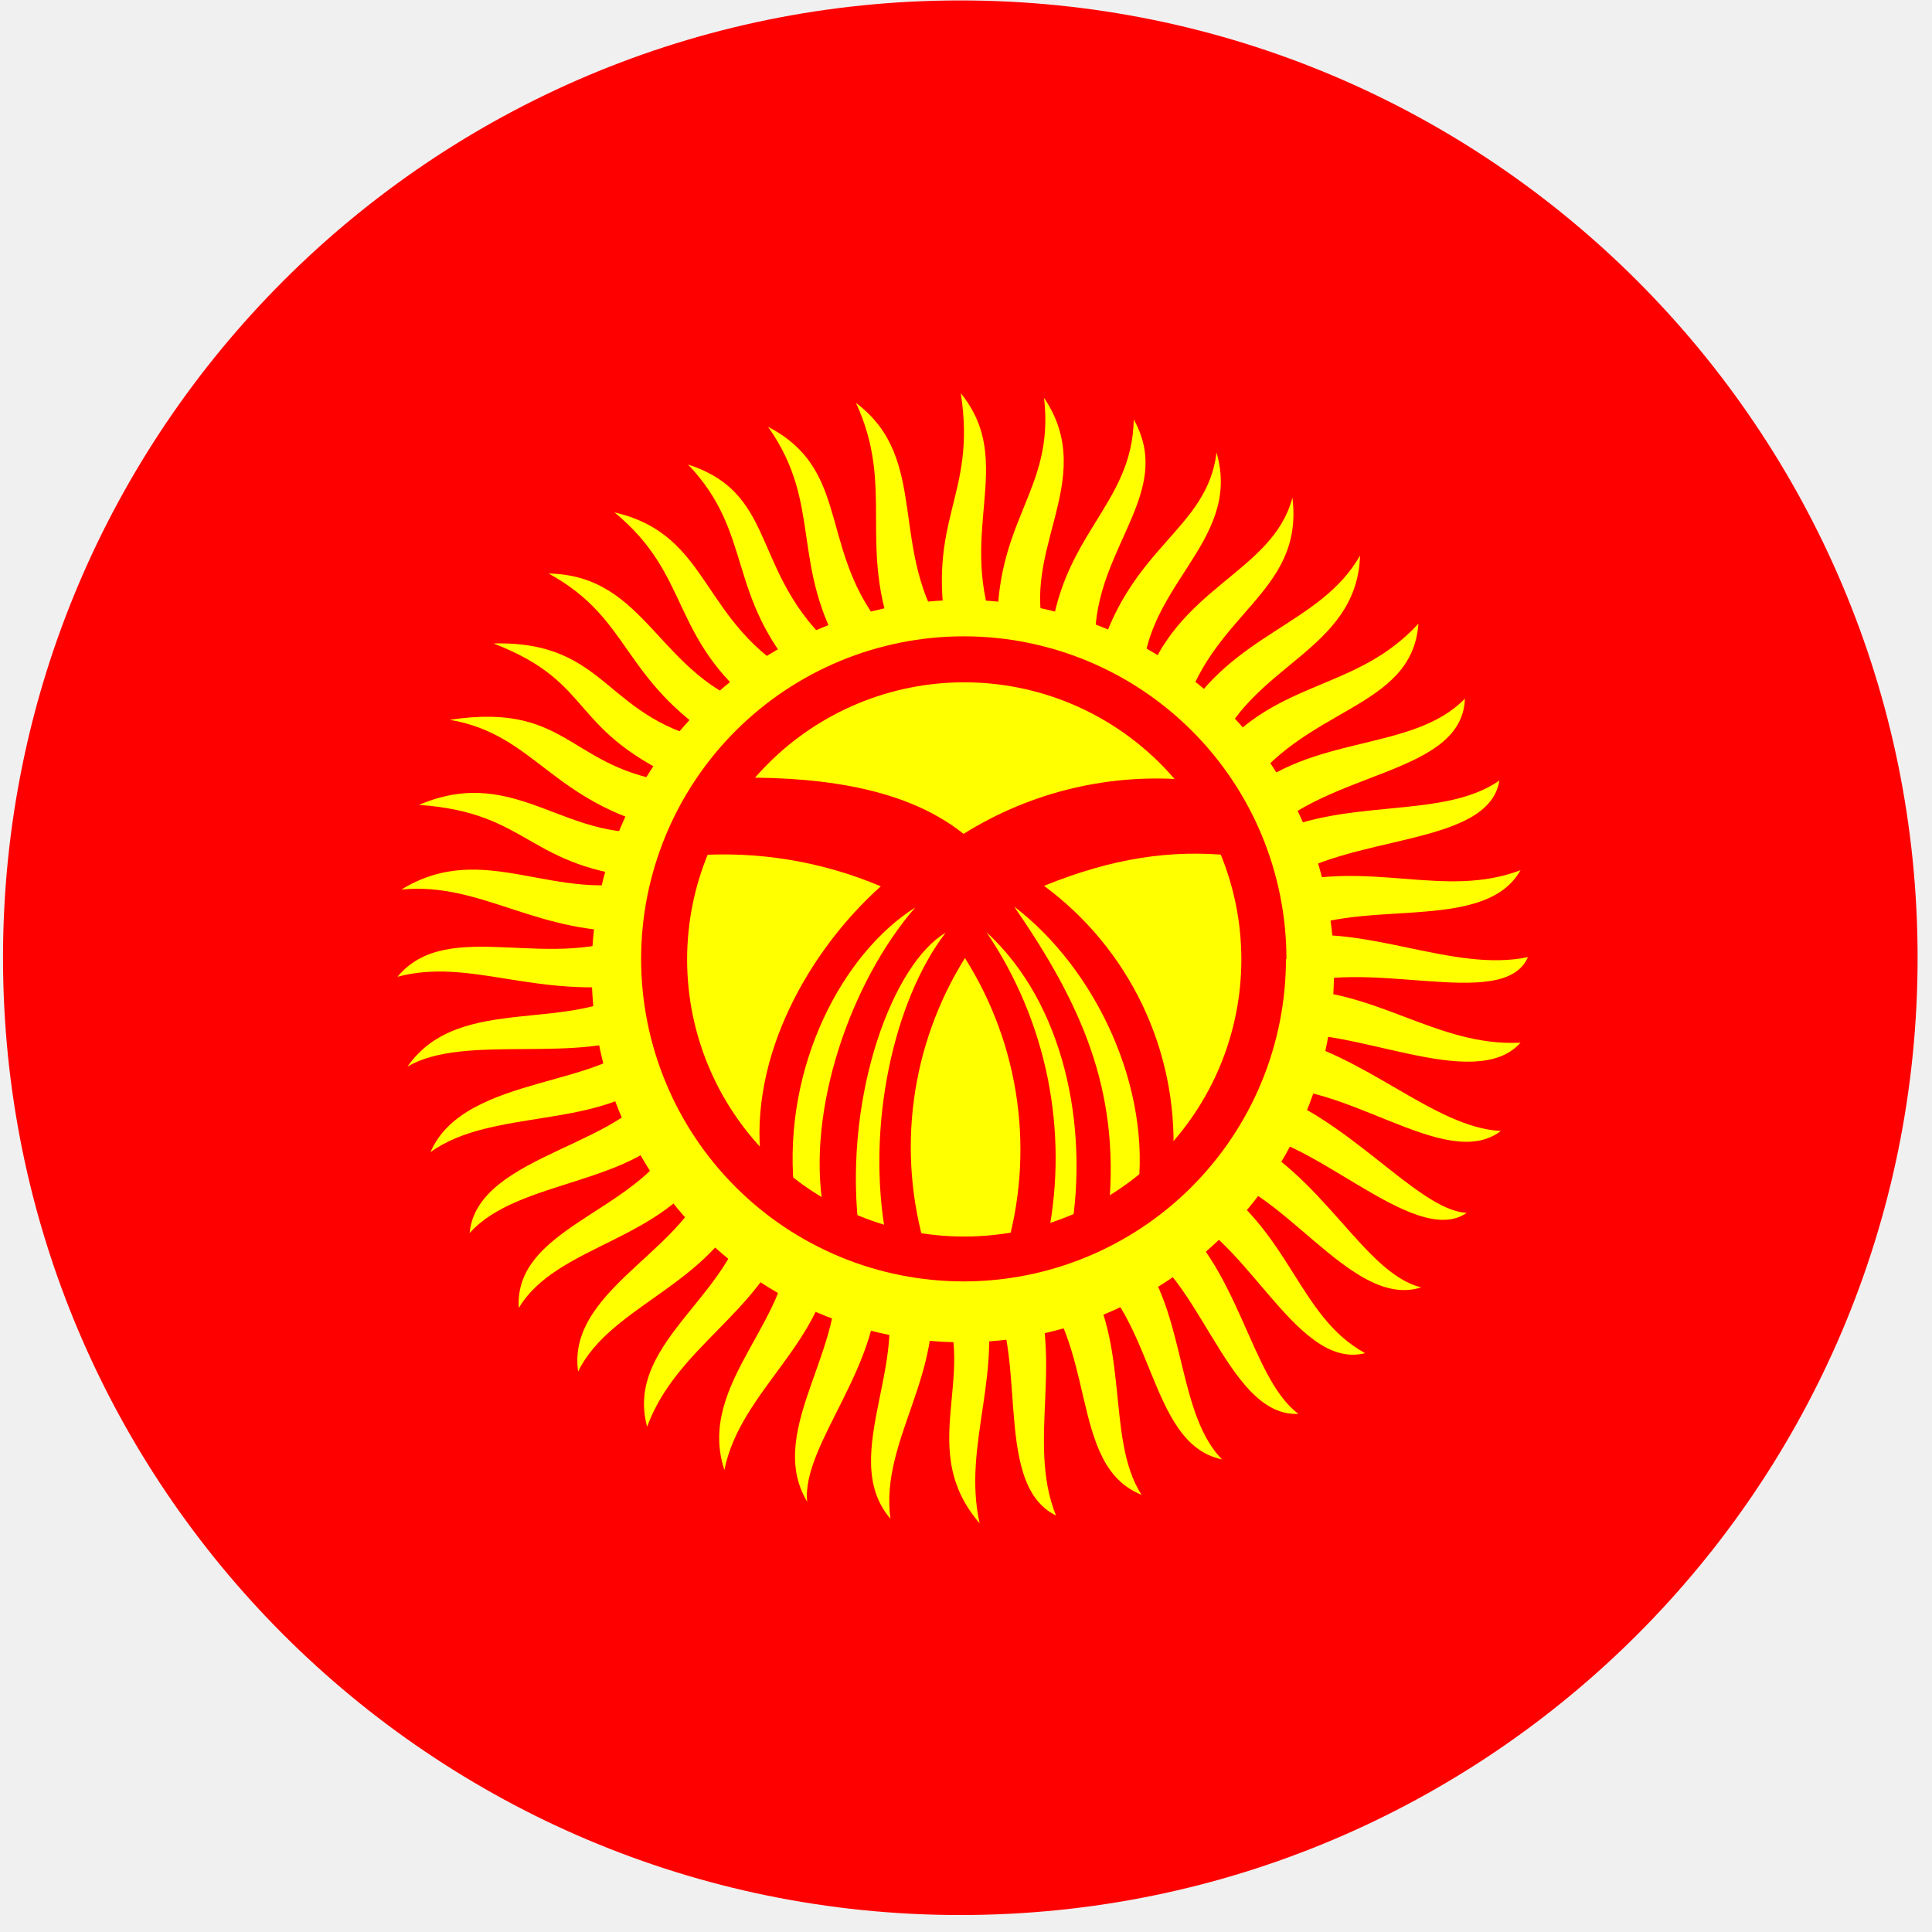
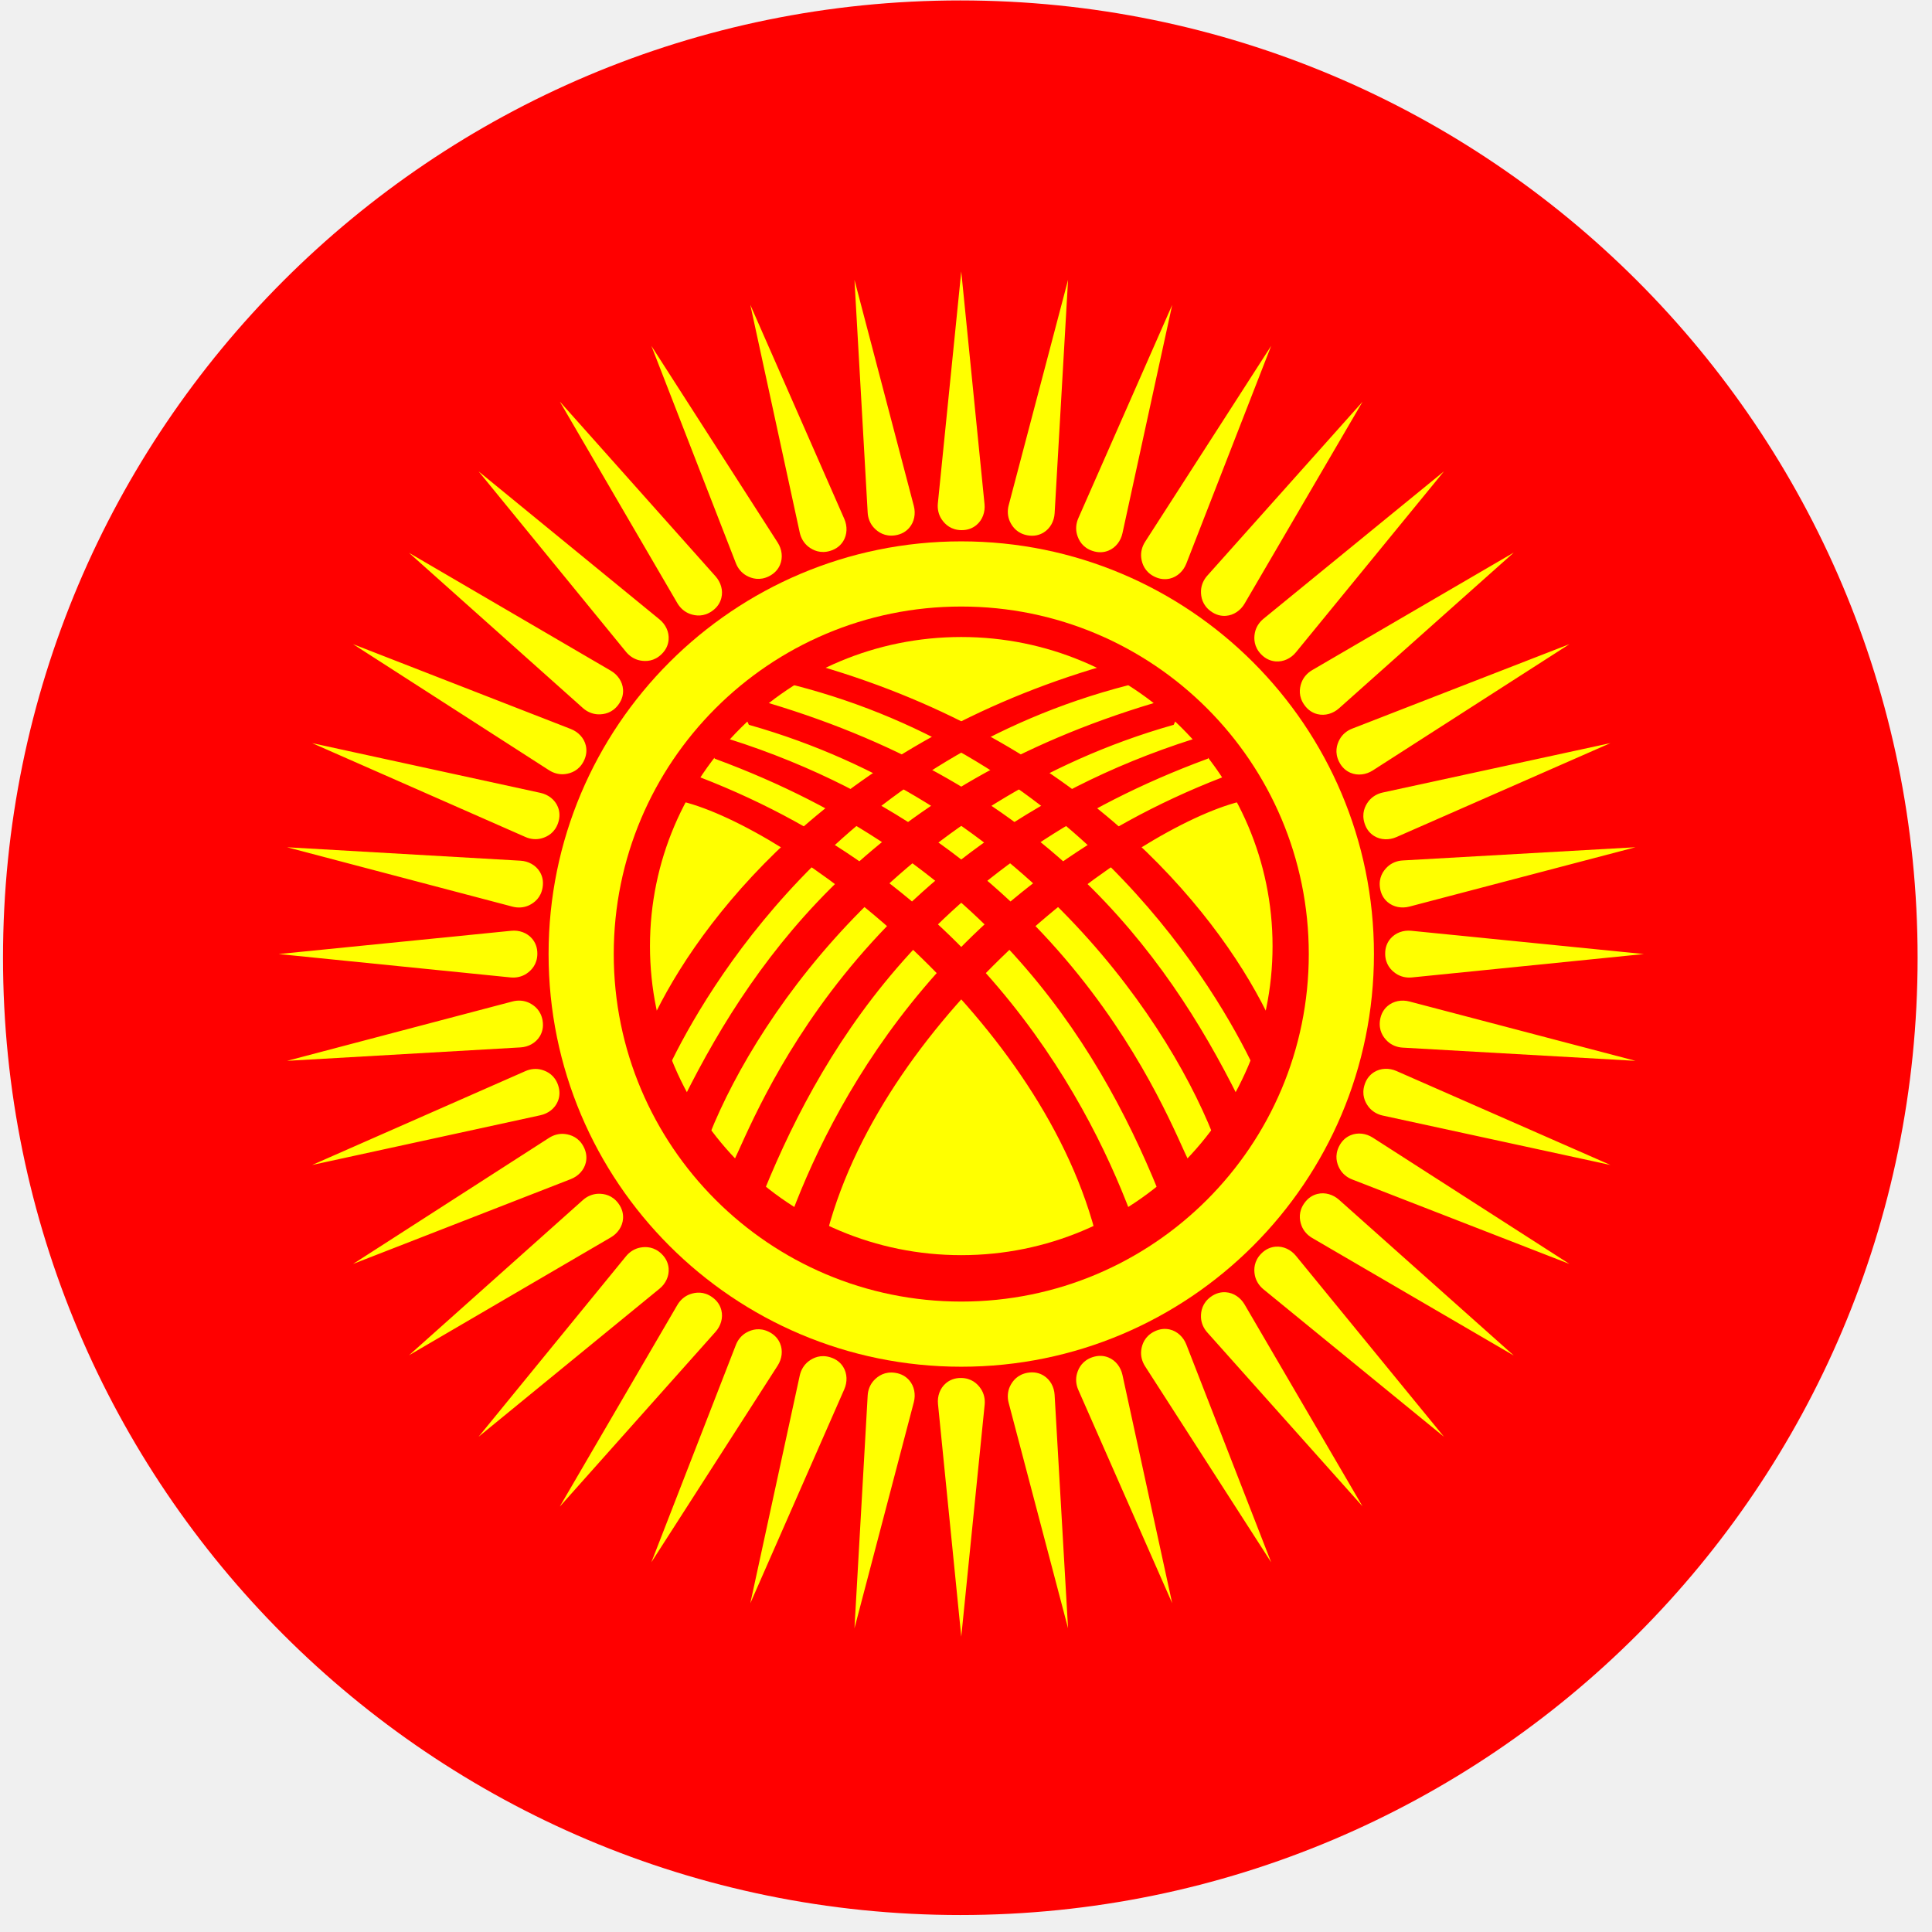
- <svg xmlns="http://www.w3.org/2000/svg" width="111" height="111" viewBox="0 0 111 111" fill="none">
-   <g clip-path="url(#clip0_5158_360419)">
-     <path fill-rule="evenodd" clip-rule="evenodd" d="M-27.328 0.025H137.834V110.036H-27.328V0.025Z" fill="#FF0000" />
-     <path fill-rule="evenodd" clip-rule="evenodd" d="M22.83 56.127C25.763 52.559 31.841 56.048 36.809 53.484C30.916 53.801 27.718 50.657 23.067 51.106C27.877 48.146 31.973 52.057 37.364 50.472C30.229 49.89 30.546 46.693 24.072 46.244C29.832 43.786 32.66 48.781 38.315 47.644C31.656 46.111 30.784 42.2 25.842 41.355C33.056 40.271 32.581 44.526 39.663 45.054C32.475 41.989 34.378 39.294 28.353 36.968C35.091 36.81 34.642 41.461 41.433 42.676C35.62 38.977 36.333 35.594 31.524 32.951C37.232 33.057 37.787 38.897 43.6 40.694C38.421 36.598 39.769 33.11 35.303 29.437C40.958 30.758 40.139 35.805 46.032 39.003C41.671 34.167 43.336 30.679 39.531 26.689C44.974 28.459 42.913 33.242 48.568 37.787C45.318 32.449 47.326 29.04 44.129 24.522C49.203 27.164 46.745 32.026 51.449 36.889C49.229 31.419 51.449 28.01 49.176 23.148C53.51 26.398 50.947 31.604 54.435 36.598C53.166 29.727 56.126 28.591 55.201 22.593C58.478 26.636 54.805 30.679 57.315 36.598C57.051 29.86 60.618 28.274 59.984 22.857C63.261 27.719 58.161 31.947 60.301 37.153C60.83 30.732 65.058 29.093 65.137 24.099C67.701 28.671 62.098 31.974 63.023 38.052C64.847 31.34 69.339 30.52 69.894 26.002C71.427 31.287 65.296 33.771 65.666 39.637C67.489 33.691 73.091 32.978 74.254 28.591C74.941 34.193 69.418 35.198 67.886 41.381C70.792 36.36 75.866 35.911 78.139 31.921C77.954 37.47 71.717 38.184 69.815 43.39C73.409 38.977 77.901 39.743 81.495 35.832C81.125 40.853 74.783 40.562 71.4 45.742C75.311 42.148 81.178 43.231 84.164 40.139C84.005 44.552 76.236 44.235 72.537 48.173C77.082 45.715 82.816 47.169 86.146 44.843C85.512 48.728 77.32 47.856 73.356 50.868C78.773 49.362 82.948 51.661 87.361 49.996C85.221 53.775 77.769 51.397 73.805 53.854C78.509 53.062 83.503 55.889 87.784 54.99C86.384 58.241 78.218 54.779 73.779 56.84C79.064 56.761 82.499 60.144 87.361 59.906C84.719 62.865 77.531 58.796 73.356 59.483C78.456 60.54 82.341 64.768 86.225 64.98C83.054 67.411 77.108 61.861 72.272 62.575C77.24 63.896 81.416 69.551 84.27 69.683C81.204 71.797 75.126 64.847 70.977 65.085C75.998 67.384 78.324 73.145 81.653 73.964C77.557 75.285 73.514 67.701 69.101 67.437C74.201 70.661 74.492 75.576 78.43 77.743C74.307 78.8 71.347 70.212 66.987 69.498C71.189 72.564 71.797 79.144 74.598 81.231C70.37 81.443 68.863 72.484 64.556 71.189C68.256 74.281 67.357 80.967 70.211 83.847C65.851 82.949 66.406 75.127 61.834 72.484C65.111 76.66 63.42 82.553 65.587 85.882C61.306 84.165 63.182 77.162 59.086 73.198C61.306 77.637 58.927 82.79 60.671 87.071C56.787 85.169 59.403 76.897 56.417 73.594C57.791 78.721 55.254 82.949 56.285 87.521C52.294 82.896 56.892 78.272 53.431 73.515C54.329 78.959 50.55 82.711 51.158 87.256C47.987 83.557 52.849 77.611 50.392 72.96C50.92 78.272 46.032 82.923 46.375 86.279C43.812 81.998 49.229 76.924 47.776 72.035C47.459 77.109 42.543 79.857 41.618 84.455C39.954 79.382 45.82 75.708 45.318 70.714C43.627 75.471 38.87 77.373 37.179 81.971C35.805 76.897 42.755 74.202 42.94 68.864C40.799 73.885 35.091 74.968 33.215 78.8C32.502 73.779 40.482 71.507 40.773 66.724C38.209 71.322 31.973 71.48 29.806 75.153C29.489 70.132 37.892 69.498 39.214 64.24C36.65 68.151 29.806 67.675 26.979 70.846C27.428 66.169 36.492 65.878 37.945 61.703C34.563 64.953 28.3 63.605 24.732 66.195C26.714 61.597 35.25 62.575 37.152 59.245C33.4 61.227 26.714 59.324 23.411 61.28C26.424 56.946 33.056 59.536 36.809 56.523C30.704 57.422 27.031 54.99 22.803 56.127H22.83Z" fill="#FFFF00" />
-     <path fill-rule="evenodd" clip-rule="evenodd" d="M76.631 55.044C76.732 57.906 76.255 60.759 75.23 63.432C74.204 66.106 72.65 68.546 70.661 70.606C68.672 72.666 66.289 74.305 63.653 75.424C61.017 76.543 58.182 77.12 55.319 77.12C52.455 77.12 49.621 76.543 46.985 75.424C44.349 74.305 41.965 72.666 39.976 70.606C37.987 68.546 36.434 66.106 35.408 63.432C34.382 60.759 33.906 57.906 34.006 55.044C34.201 49.521 36.531 44.29 40.507 40.452C44.483 36.614 49.793 34.469 55.319 34.469C60.845 34.469 66.155 36.614 70.13 40.452C74.106 44.29 76.437 49.521 76.631 55.044Z" fill="#FFFF00" />
-     <path fill-rule="evenodd" clip-rule="evenodd" d="M73.883 55.097C73.883 57.529 73.404 59.938 72.473 62.186C71.542 64.433 70.178 66.475 68.458 68.195C66.738 69.916 64.695 71.28 62.448 72.211C60.2 73.142 57.792 73.621 55.359 73.621C52.926 73.621 50.517 73.142 48.27 72.211C46.022 71.28 43.98 69.916 42.26 68.195C40.54 66.475 39.175 64.433 38.245 62.186C37.314 59.938 36.834 57.529 36.834 55.097C36.834 50.18 38.788 45.465 42.264 41.989C45.74 38.512 50.456 36.559 55.372 36.559C60.289 36.559 65.004 38.512 68.48 41.989C71.957 45.465 73.91 50.18 73.91 55.097H73.883Z" fill="#FF0000" />
-     <path fill-rule="evenodd" clip-rule="evenodd" d="M71.32 55.123C71.32 59.346 69.642 63.395 66.656 66.381C63.67 69.367 59.621 71.044 55.398 71.044C51.175 71.044 47.126 69.367 44.14 66.381C41.154 63.395 39.477 59.346 39.477 55.123C39.477 50.9 41.154 46.851 44.14 43.865C47.126 40.879 51.175 39.201 55.398 39.201C59.621 39.201 63.67 40.879 66.656 43.865C69.642 46.851 71.32 50.9 71.32 55.123V55.123Z" fill="#FFFF00" />
-     <path fill-rule="evenodd" clip-rule="evenodd" d="M41.856 44.685C46.269 44.606 51.739 45.002 55.359 47.909C59.237 45.482 63.806 44.395 68.361 44.817L70.739 49.151C67.304 48.808 63.948 49.283 59.984 50.895C62.393 52.673 64.33 55.014 65.625 57.714C66.919 60.413 67.532 63.389 67.41 66.381C66.828 67.121 65.93 67.913 65.349 68.627C66.194 62.523 62.97 55.678 58.266 52.084C62.072 57.607 64.344 62.549 63.71 69.393L61.543 70.741C62.547 64.716 61.147 57.66 56.681 53.564C58.387 56.087 59.578 58.921 60.186 61.905C60.793 64.889 60.806 67.964 60.222 70.953C59.535 71.164 58.478 71.745 57.764 71.957C58.607 69.135 58.836 66.166 58.435 63.248C58.034 60.331 57.012 57.533 55.439 55.044C53.895 57.517 52.896 60.29 52.509 63.179C52.122 66.068 52.355 69.006 53.193 71.798L50.92 71.137C49.704 64.663 51.396 57.396 54.329 53.591C51.343 55.335 48.515 62.761 49.308 70.345L47.3 69.42C46.322 63.765 48.885 56.392 52.585 52.137C48.41 54.78 45.001 61.228 45.608 68.178C44.974 67.623 44.366 67.332 43.732 66.777C42.992 60.699 46.507 54.595 50.603 50.922C47.218 49.488 43.54 48.881 39.874 49.151C40.535 47.751 41.195 46.112 41.856 44.712V44.685Z" fill="#FF0000" />
+ <svg xmlns="http://www.w3.org/2000/svg" width="111" height="111" viewBox="0 0 111 111" fill="none" version="1.1" id="svg6">
+   <g clip-path="url(#clip0_5158_360419)" id="g6">
+     <path fill-rule="evenodd" clip-rule="evenodd" d="M-27.328 0.025H137.834V110.036H-27.328V0.025Z" fill="#FF0000" id="path1" />
+     <path fill-rule="evenodd" clip-rule="evenodd" d="M22.83 56.127C25.763 52.559 31.841 56.048 36.809 53.484C30.916 53.801 27.718 50.657 23.067 51.106C27.877 48.146 31.973 52.057 37.364 50.472C30.229 49.89 30.546 46.693 24.072 46.244C29.832 43.786 32.66 48.781 38.315 47.644C31.656 46.111 30.784 42.2 25.842 41.355C33.056 40.271 32.581 44.526 39.663 45.054C32.475 41.989 34.378 39.294 28.353 36.968C35.091 36.81 34.642 41.461 41.433 42.676C35.62 38.977 36.333 35.594 31.524 32.951C37.232 33.057 37.787 38.897 43.6 40.694C38.421 36.598 39.769 33.11 35.303 29.437C40.958 30.758 40.139 35.805 46.032 39.003C41.671 34.167 43.336 30.679 39.531 26.689C44.974 28.459 42.913 33.242 48.568 37.787C45.318 32.449 47.326 29.04 44.129 24.522C49.203 27.164 46.745 32.026 51.449 36.889C49.229 31.419 51.449 28.01 49.176 23.148C53.51 26.398 50.947 31.604 54.435 36.598C53.166 29.727 56.126 28.591 55.201 22.593C58.478 26.636 54.805 30.679 57.315 36.598C57.051 29.86 60.618 28.274 59.984 22.857C63.261 27.719 58.161 31.947 60.301 37.153C60.83 30.732 65.058 29.093 65.137 24.099C67.701 28.671 62.098 31.974 63.023 38.052C64.847 31.34 69.339 30.52 69.894 26.002C71.427 31.287 65.296 33.771 65.666 39.637C67.489 33.691 73.091 32.978 74.254 28.591C74.941 34.193 69.418 35.198 67.886 41.381C70.792 36.36 75.866 35.911 78.139 31.921C77.954 37.47 71.717 38.184 69.815 43.39C73.409 38.977 77.901 39.743 81.495 35.832C81.125 40.853 74.783 40.562 71.4 45.742C75.311 42.148 81.178 43.231 84.164 40.139C84.005 44.552 76.236 44.235 72.537 48.173C77.082 45.715 82.816 47.169 86.146 44.843C85.512 48.728 77.32 47.856 73.356 50.868C78.773 49.362 82.948 51.661 87.361 49.996C85.221 53.775 77.769 51.397 73.805 53.854C78.509 53.062 83.503 55.889 87.784 54.99C86.384 58.241 78.218 54.779 73.779 56.84C79.064 56.761 82.499 60.144 87.361 59.906C84.719 62.865 77.531 58.796 73.356 59.483C78.456 60.54 82.341 64.768 86.225 64.98C83.054 67.411 77.108 61.861 72.272 62.575C77.24 63.896 81.416 69.551 84.27 69.683C81.204 71.797 75.126 64.847 70.977 65.085C75.998 67.384 78.324 73.145 81.653 73.964C77.557 75.285 73.514 67.701 69.101 67.437C74.201 70.661 74.492 75.576 78.43 77.743C74.307 78.8 71.347 70.212 66.987 69.498C71.189 72.564 71.797 79.144 74.598 81.231C70.37 81.443 68.863 72.484 64.556 71.189C68.256 74.281 67.357 80.967 70.211 83.847C65.851 82.949 66.406 75.127 61.834 72.484C65.111 76.66 63.42 82.553 65.587 85.882C61.306 84.165 63.182 77.162 59.086 73.198C61.306 77.637 58.927 82.79 60.671 87.071C56.787 85.169 59.403 76.897 56.417 73.594C57.791 78.721 55.254 82.949 56.285 87.521C52.294 82.896 56.892 78.272 53.431 73.515C54.329 78.959 50.55 82.711 51.158 87.256C47.987 83.557 52.849 77.611 50.392 72.96C50.92 78.272 46.032 82.923 46.375 86.279C43.812 81.998 49.229 76.924 47.776 72.035C47.459 77.109 42.543 79.857 41.618 84.455C39.954 79.382 45.82 75.708 45.318 70.714C43.627 75.471 38.87 77.373 37.179 81.971C35.805 76.897 42.755 74.202 42.94 68.864C40.799 73.885 35.091 74.968 33.215 78.8C32.502 73.779 40.482 71.507 40.773 66.724C38.209 71.322 31.973 71.48 29.806 75.153C29.489 70.132 37.892 69.498 39.214 64.24C36.65 68.151 29.806 67.675 26.979 70.846C27.428 66.169 36.492 65.878 37.945 61.703C34.563 64.953 28.3 63.605 24.732 66.195C26.714 61.597 35.25 62.575 37.152 59.245C33.4 61.227 26.714 59.324 23.411 61.28C26.424 56.946 33.056 59.536 36.809 56.523C30.704 57.422 27.031 54.99 22.803 56.127H22.83Z" fill="#FFFF00" id="path2" />
+     <path fill-rule="evenodd" clip-rule="evenodd" d="M76.631 55.044C76.732 57.906 76.255 60.759 75.23 63.432C74.204 66.106 72.65 68.546 70.661 70.606C68.672 72.666 66.289 74.305 63.653 75.424C61.017 76.543 58.182 77.12 55.319 77.12C52.455 77.12 49.621 76.543 46.985 75.424C44.349 74.305 41.965 72.666 39.976 70.606C37.987 68.546 36.434 66.106 35.408 63.432C34.382 60.759 33.906 57.906 34.006 55.044C34.201 49.521 36.531 44.29 40.507 40.452C44.483 36.614 49.793 34.469 55.319 34.469C60.845 34.469 66.155 36.614 70.13 40.452C74.106 44.29 76.437 49.521 76.631 55.044Z" fill="#FFFF00" id="path3" />
+     <path fill-rule="evenodd" clip-rule="evenodd" d="M73.883 55.097C73.883 57.529 73.404 59.938 72.473 62.186C71.542 64.433 70.178 66.475 68.458 68.195C66.738 69.916 64.695 71.28 62.448 72.211C60.2 73.142 57.792 73.621 55.359 73.621C52.926 73.621 50.517 73.142 48.27 72.211C46.022 71.28 43.98 69.916 42.26 68.195C40.54 66.475 39.175 64.433 38.245 62.186C37.314 59.938 36.834 57.529 36.834 55.097C36.834 50.18 38.788 45.465 42.264 41.989C45.74 38.512 50.456 36.559 55.372 36.559C60.289 36.559 65.004 38.512 68.48 41.989C71.957 45.465 73.91 50.18 73.91 55.097H73.883Z" fill="#FF0000" id="path4" />
+     <path fill-rule="evenodd" clip-rule="evenodd" d="M71.32 55.123C71.32 59.346 69.642 63.395 66.656 66.381C63.67 69.367 59.621 71.044 55.398 71.044C51.175 71.044 47.126 69.367 44.14 66.381C41.154 63.395 39.477 59.346 39.477 55.123C39.477 50.9 41.154 46.851 44.14 43.865C47.126 40.879 51.175 39.201 55.398 39.201C59.621 39.201 63.67 40.879 66.656 43.865C69.642 46.851 71.32 50.9 71.32 55.123V55.123Z" fill="#FFFF00" id="path5" />
+     <path fill-rule="evenodd" clip-rule="evenodd" d="M41.856 44.685C46.269 44.606 51.739 45.002 55.359 47.909C59.237 45.482 63.806 44.395 68.361 44.817L70.739 49.151C67.304 48.808 63.948 49.283 59.984 50.895C62.393 52.673 64.33 55.014 65.625 57.714C66.919 60.413 67.532 63.389 67.41 66.381C66.828 67.121 65.93 67.913 65.349 68.627C66.194 62.523 62.97 55.678 58.266 52.084C62.072 57.607 64.344 62.549 63.71 69.393L61.543 70.741C62.547 64.716 61.147 57.66 56.681 53.564C58.387 56.087 59.578 58.921 60.186 61.905C60.793 64.889 60.806 67.964 60.222 70.953C59.535 71.164 58.478 71.745 57.764 71.957C58.607 69.135 58.836 66.166 58.435 63.248C58.034 60.331 57.012 57.533 55.439 55.044C53.895 57.517 52.896 60.29 52.509 63.179C52.122 66.068 52.355 69.006 53.193 71.798L50.92 71.137C49.704 64.663 51.396 57.396 54.329 53.591C51.343 55.335 48.515 62.761 49.308 70.345L47.3 69.42C46.322 63.765 48.885 56.392 52.585 52.137C48.41 54.78 45.001 61.228 45.608 68.178C44.974 67.623 44.366 67.332 43.732 66.777C42.992 60.699 46.507 54.595 50.603 50.922C47.218 49.488 43.54 48.881 39.874 49.151C40.535 47.751 41.195 46.112 41.856 44.712V44.685Z" fill="#FF0000" id="path6" />
  </g>
-   <defs>
+   <defs id="defs6">
    <clipPath id="clip0_5158_360419">
-       <rect x="0.173" y="0.025" width="110" height="110" rx="55" fill="white" />
+       <rect x="0.173" y="0.025" width="110" height="110" rx="55" fill="white" id="rect6" />
    </clipPath>
  </defs>
+   <rect style="fill:#ff0000;fill-opacity:1" id="rect7" width="74" height="67.446" x="19.387" y="21.435" />
+   <circle id="circle1009" class="cls-2" cx="55.228" cy="54.813" r="25.79" style="fill:#ff0000;stroke-width:0px" />
+   <path id="path1043" class="cls-1" d="m 55.228,94.033 -1.337,-13.367 c -0.046,-0.449 0.112,-0.907 0.458,-1.198 0.206,-0.173 0.491,-0.306 0.88,-0.299 0.574,0.01 0.921,0.318 1.123,0.62 0.181,0.268 0.252,0.595 0.22,0.917 L 55.228,94.03 Z M 94.447,54.813 81.08,53.476 c -0.449,-0.046 -0.907,0.112 -1.198,0.458 -0.173,0.206 -0.306,0.491 -0.299,0.88 0.01,0.574 0.318,0.921 0.62,1.123 0.268,0.181 0.595,0.252 0.917,0.22 L 94.445,54.813 Z M 93.965,60.949 80.972,57.538 c -0.437,-0.114 -0.913,-0.031 -1.254,0.264 -0.204,0.177 -0.379,0.439 -0.433,0.822 -0.081,0.57 0.171,0.959 0.435,1.206 0.237,0.22 0.549,0.343 0.871,0.36 z m -1.437,5.984 -12.3,-5.401 c -0.414,-0.181 -0.896,-0.173 -1.279,0.064 -0.229,0.144 -0.443,0.372 -0.555,0.745 -0.168,0.549 0.019,0.973 0.241,1.258 0.2,0.254 0.489,0.424 0.805,0.493 z M 90.173,72.619 78.869,65.36 c -0.379,-0.243 -0.859,-0.312 -1.275,-0.135 -0.25,0.106 -0.495,0.299 -0.666,0.647 -0.252,0.516 -0.135,0.965 0.042,1.281 0.158,0.283 0.416,0.495 0.718,0.611 l 12.483,4.854 z M 86.958,77.866 76.929,68.929 c -0.337,-0.299 -0.799,-0.443 -1.237,-0.333 -0.262,0.064 -0.537,0.218 -0.759,0.537 -0.331,0.47 -0.285,0.932 -0.16,1.273 0.112,0.304 0.333,0.553 0.614,0.718 l 11.57,6.747 z M 82.96,82.546 74.454,72.149 c -0.285,-0.349 -0.72,-0.562 -1.171,-0.522 -0.268,0.023 -0.564,0.131 -0.832,0.41 -0.399,0.414 -0.426,0.876 -0.356,1.231 0.062,0.318 0.243,0.599 0.493,0.805 z m -4.68,3.997 -6.776,-11.599 c -0.227,-0.389 -0.624,-0.668 -1.073,-0.699 -0.268,-0.019 -0.576,0.042 -0.886,0.275 -0.46,0.345 -0.557,0.799 -0.545,1.161 0.012,0.322 0.146,0.63 0.362,0.871 z M 73.033,89.759 68.156,77.242 c -0.164,-0.42 -0.512,-0.757 -0.95,-0.859 -0.262,-0.06 -0.576,-0.048 -0.919,0.133 -0.507,0.268 -0.676,0.701 -0.72,1.061 -0.04,0.32 0.046,0.645 0.22,0.917 z m -5.686,2.354 -2.86,-13.126 c -0.096,-0.441 -0.387,-0.828 -0.805,-0.996 -0.25,-0.102 -0.562,-0.137 -0.928,-0.012 -0.543,0.187 -0.778,0.587 -0.876,0.936 -0.089,0.312 -0.056,0.645 0.075,0.94 l 5.395,12.258 z m -5.984,1.437 -0.772,-13.411 c -0.025,-0.451 -0.252,-0.878 -0.639,-1.111 -0.231,-0.139 -0.532,-0.225 -0.915,-0.158 -0.566,0.1 -0.859,0.458 -1.013,0.786 -0.135,0.293 -0.156,0.628 -0.073,0.94 z M 16.009,54.813 29.376,53.476 c 0.449,-0.046 0.907,0.112 1.198,0.458 0.173,0.206 0.306,0.491 0.299,0.88 -0.01,0.574 -0.318,0.921 -0.62,1.123 -0.268,0.181 -0.595,0.252 -0.917,0.22 L 16.011,54.813 Z m 0.483,-6.135 13.411,0.772 c 0.451,0.025 0.878,0.252 1.111,0.639 0.139,0.231 0.225,0.532 0.158,0.915 -0.1,0.566 -0.458,0.859 -0.786,1.013 -0.293,0.135 -0.628,0.156 -0.94,0.073 z m 1.437,-5.984 13.126,2.86 c 0.441,0.096 0.828,0.387 0.996,0.805 0.102,0.25 0.137,0.562 0.012,0.928 -0.187,0.543 -0.587,0.778 -0.936,0.876 -0.312,0.089 -0.645,0.056 -0.94,-0.075 l -12.258,-5.395 z m 2.354,-5.686 12.516,4.877 c 0.42,0.164 0.757,0.512 0.859,0.95 0.06,0.262 0.048,0.576 -0.133,0.919 -0.268,0.507 -0.701,0.676 -1.061,0.72 -0.32,0.04 -0.645,-0.046 -0.917,-0.22 z m 3.215,-5.247 11.599,6.776 c 0.389,0.227 0.668,0.624 0.699,1.073 0.019,0.268 -0.042,0.576 -0.275,0.886 -0.345,0.46 -0.799,0.557 -1.161,0.545 -0.322,-0.012 -0.63,-0.146 -0.871,-0.362 z m 3.997,-4.68 10.397,8.506 c 0.349,0.285 0.562,0.72 0.522,1.171 -0.023,0.268 -0.131,0.564 -0.41,0.832 -0.414,0.399 -0.876,0.426 -1.231,0.356 -0.318,-0.062 -0.599,-0.243 -0.805,-0.493 z m 4.68,-3.997 8.937,10.029 c 0.299,0.337 0.443,0.799 0.333,1.237 -0.064,0.262 -0.218,0.537 -0.537,0.759 -0.47,0.331 -0.932,0.285 -1.273,0.16 -0.304,-0.112 -0.553,-0.333 -0.718,-0.614 L 32.171,23.086 Z m 5.247,-3.215 7.259,11.304 c 0.243,0.379 0.312,0.859 0.135,1.275 -0.106,0.25 -0.299,0.495 -0.647,0.666 -0.516,0.252 -0.965,0.135 -1.281,-0.042 -0.283,-0.158 -0.495,-0.416 -0.611,-0.718 L 37.423,19.87 Z m 5.686,-2.354 5.401,12.3 c 0.181,0.414 0.173,0.896 -0.064,1.279 -0.144,0.229 -0.372,0.443 -0.745,0.555 -0.549,0.168 -0.973,-0.019 -1.258,-0.241 -0.254,-0.2 -0.424,-0.489 -0.493,-0.805 z m 5.984,-1.437 3.411,12.993 c 0.114,0.437 0.031,0.913 -0.264,1.254 -0.177,0.204 -0.439,0.379 -0.822,0.433 -0.57,0.081 -0.959,-0.171 -1.206,-0.435 -0.22,-0.237 -0.343,-0.549 -0.36,-0.871 z m 6.135,-0.483 1.337,13.367 c 0.046,0.449 -0.112,0.907 -0.458,1.198 -0.206,0.173 -0.491,0.306 -0.88,0.299 -0.574,-0.01 -0.921,-0.318 -1.123,-0.62 -0.181,-0.268 -0.252,-0.595 -0.22,-0.917 l 1.344,-13.325 z m -6.135,77.956 3.411,-12.993 c 0.114,-0.437 0.031,-0.913 -0.264,-1.254 -0.177,-0.204 -0.439,-0.379 -0.822,-0.433 -0.57,-0.081 -0.959,0.171 -1.206,0.435 -0.22,0.237 -0.343,0.549 -0.36,0.871 z m -5.984,-1.437 5.401,-12.3 c 0.181,-0.414 0.173,-0.896 -0.064,-1.279 -0.144,-0.229 -0.372,-0.443 -0.745,-0.555 -0.549,-0.168 -0.973,0.019 -1.258,0.241 -0.254,0.2 -0.424,0.489 -0.493,0.805 z m -5.686,-2.354 7.259,-11.304 c 0.243,-0.379 0.312,-0.859 0.135,-1.275 -0.106,-0.25 -0.299,-0.495 -0.647,-0.666 -0.516,-0.252 -0.965,-0.135 -1.281,0.042 -0.283,0.158 -0.495,0.416 -0.611,0.718 l -4.854,12.483 z m -5.247,-3.215 8.937,-10.029 c 0.299,-0.337 0.443,-0.799 0.333,-1.237 -0.064,-0.262 -0.218,-0.537 -0.537,-0.759 -0.47,-0.331 -0.932,-0.285 -1.273,-0.16 -0.304,0.112 -0.553,0.333 -0.718,0.614 L 32.171,86.541 Z M 27.496,82.546 37.893,74.039 c 0.349,-0.285 0.562,-0.72 0.522,-1.171 -0.023,-0.268 -0.131,-0.564 -0.41,-0.832 -0.414,-0.399 -0.876,-0.426 -1.231,-0.356 -0.318,0.062 -0.599,0.243 -0.805,0.493 z M 23.498,77.866 35.097,71.09 c 0.389,-0.227 0.668,-0.624 0.699,-1.073 0.019,-0.268 -0.042,-0.576 -0.275,-0.886 -0.345,-0.46 -0.799,-0.557 -1.161,-0.545 -0.322,0.012 -0.63,0.146 -0.871,0.362 z m -3.215,-5.247 12.516,-4.877 c 0.42,-0.164 0.757,-0.512 0.859,-0.95 0.06,-0.262 0.048,-0.576 -0.133,-0.919 -0.268,-0.507 -0.701,-0.676 -1.061,-0.72 -0.32,-0.04 -0.645,0.046 -0.917,0.22 z m -2.354,-5.686 13.126,-2.86 c 0.441,-0.096 0.828,-0.387 0.996,-0.805 0.102,-0.25 0.137,-0.562 0.012,-0.928 -0.187,-0.543 -0.587,-0.778 -0.936,-0.876 -0.312,-0.089 -0.645,-0.056 -0.94,0.075 l -12.258,5.395 z m -1.437,-5.984 13.411,-0.772 c 0.451,-0.025 0.878,-0.252 1.111,-0.639 0.139,-0.231 0.225,-0.532 0.158,-0.915 -0.1,-0.566 -0.458,-0.859 -0.786,-1.013 -0.293,-0.135 -0.628,-0.156 -0.94,-0.073 z m 44.872,-44.872 -0.772,13.411 c -0.025,0.451 -0.252,0.878 -0.639,1.111 -0.231,0.139 -0.532,0.225 -0.915,0.158 -0.566,-0.1 -0.859,-0.458 -1.013,-0.786 -0.135,-0.293 -0.156,-0.628 -0.073,-0.94 z m 5.984,1.437 -2.86,13.126 c -0.096,0.441 -0.387,0.828 -0.805,0.996 -0.25,0.102 -0.562,0.137 -0.928,0.012 -0.543,-0.187 -0.778,-0.587 -0.876,-0.936 -0.089,-0.312 -0.056,-0.645 0.075,-0.94 l 5.395,-12.258 z m 5.686,2.354 -4.877,12.516 c -0.164,0.42 -0.512,0.757 -0.95,0.859 -0.262,0.06 -0.576,0.048 -0.919,-0.133 -0.507,-0.268 -0.676,-0.701 -0.72,-1.061 -0.04,-0.32 0.046,-0.645 0.22,-0.917 z m 5.247,3.215 -6.776,11.599 c -0.227,0.389 -0.624,0.668 -1.073,0.699 -0.268,0.019 -0.576,-0.042 -0.886,-0.275 -0.46,-0.345 -0.557,-0.799 -0.545,-1.161 0.012,-0.322 0.146,-0.63 0.362,-0.871 z m 4.68,3.997 -8.506,10.397 c -0.285,0.349 -0.72,0.562 -1.171,0.522 -0.268,-0.023 -0.564,-0.131 -0.832,-0.41 -0.399,-0.414 -0.426,-0.876 -0.356,-1.231 0.062,-0.318 0.243,-0.599 0.493,-0.805 z m 3.997,4.68 -10.029,8.937 c -0.337,0.299 -0.799,0.443 -1.237,0.333 -0.262,-0.064 -0.537,-0.218 -0.759,-0.537 -0.331,-0.47 -0.285,-0.932 -0.16,-1.273 0.112,-0.304 0.333,-0.553 0.614,-0.718 l 11.57,-6.747 z m 3.215,5.247 -11.304,7.259 c -0.379,0.243 -0.859,0.312 -1.275,0.135 -0.25,-0.106 -0.495,-0.299 -0.666,-0.647 -0.252,-0.516 -0.135,-0.965 0.042,-1.281 0.158,-0.283 0.416,-0.495 0.718,-0.611 l 12.483,-4.854 z m 2.354,5.686 -12.3,5.401 c -0.414,0.181 -0.896,0.173 -1.279,-0.064 -0.229,-0.144 -0.443,-0.372 -0.555,-0.745 -0.168,-0.549 0.019,-0.973 0.241,-1.258 0.2,-0.254 0.489,-0.424 0.805,-0.493 z m 1.437,5.984 -12.993,3.411 c -0.437,0.114 -0.913,0.031 -1.254,-0.264 -0.204,-0.177 -0.379,-0.439 -0.433,-0.822 -0.081,-0.57 0.171,-0.959 0.435,-1.206 0.237,-0.22 0.549,-0.343 0.871,-0.36 z" style="fill:#ffff00;stroke-width:0px" />
+   <circle id="circle1015" class="cls-1" cx="55.228" cy="54.813" r="23.71" style="fill:#ffff00;stroke-width:0px" />
+   <g id="g26230" transform="matrix(0.0473134,0,0,0.0473134,-10.30104,41.75492)">
+     <circle class="cls-2" cx="1385" cy="276" r="422" id="circle26220" style="fill:#ff0000;stroke-width:0px" />
+     <ellipse style="fill:#ffff00;fill-opacity:1;stroke:none;stroke-width:2.845;stroke-opacity:1;paint-order:markers fill stroke" id="ellipse26222" cx="1385" cy="266.328" rx="378" ry="375.316" />
+     <ellipse class="cls-3" cx="1385" cy="251.427" rx="381.383" ry="375.316" id="ellipse26224" style="fill:none;stroke-width:0px" />
+     <path id="path26226" style="fill:#ff0000;fill-opacity:1;stroke:#ff0000;stroke-width:3.999;stroke-dasharray:none;stroke-opacity:1;paint-order:markers fill stroke" d="m 1211.802,-72.044 -26.01,-14.945 -2.384,34.769 C 1518.723,34.35 1683.749,294.243 1738.247,404.709 l 43.354,-24.152 -27.811,-33.349 C 1690.43,219.728 1525.597,19.319 1211.802,-72.044 Z m -61.033,45.209 -37.385,-10.503 15.111,33.297 C 1449.829,87.352 1630.755,339.555 1692.658,494.849 l 32.051,-9.819 -4.638,-33.181 C 1630.19,271.424 1483.019,72.736 1150.769,-26.835 Z m -48.415,43.589 -30.346,-8.578 15.039,28.967 c 324.426,119.716 462.874,338.478 539.3,526.09 l 40.437,-5.795 -6.243,-26.843 C 1633.916,477.01 1514.052,147.401 1102.354,16.753 Z M 1589.364,592.915 C 1532.398,441.468 1392.975,189.348 1067.362,63.308 l -27.42,-5.482 7.122,31.056 c 129.607,32.356 430.658,254.759 502.387,523.68 l 38.718,4.87 z" />
+     <path id="path26228" style="fill:#ff0000;fill-opacity:1;stroke:#ff0000;stroke-width:3.999;stroke-dasharray:none;stroke-opacity:1;paint-order:markers fill stroke" d="m 1558.198,-72.044 26.01,-14.945 2.384,34.769 C 1251.277,34.35 1086.251,294.243 1031.753,404.709 l -43.354,-24.152 27.811,-33.349 c 63.361,-127.479 228.194,-327.887 541.989,-419.251 z m 61.033,45.209 37.385,-10.503 -15.111,33.297 C 1320.171,87.352 1139.245,339.555 1077.342,494.849 l -32.051,-9.819 4.638,-33.181 c 89.881,-180.425 237.052,-379.114 569.303,-478.685 z m 48.415,43.589 30.346,-8.578 -15.039,28.967 c -324.426,119.716 -462.874,338.478 -539.3,526.09 l -40.437,-5.795 6.243,-26.843 c 26.624,-53.584 146.488,-383.193 558.186,-513.84 z M 1180.636,592.915 c 56.967,-151.447 196.39,-403.566 522.002,-529.607 l 27.42,-5.482 -7.122,31.056 C 1593.329,121.238 1292.277,343.641 1220.549,612.562 l -38.718,4.87 z" />
+   </g>
</svg>
